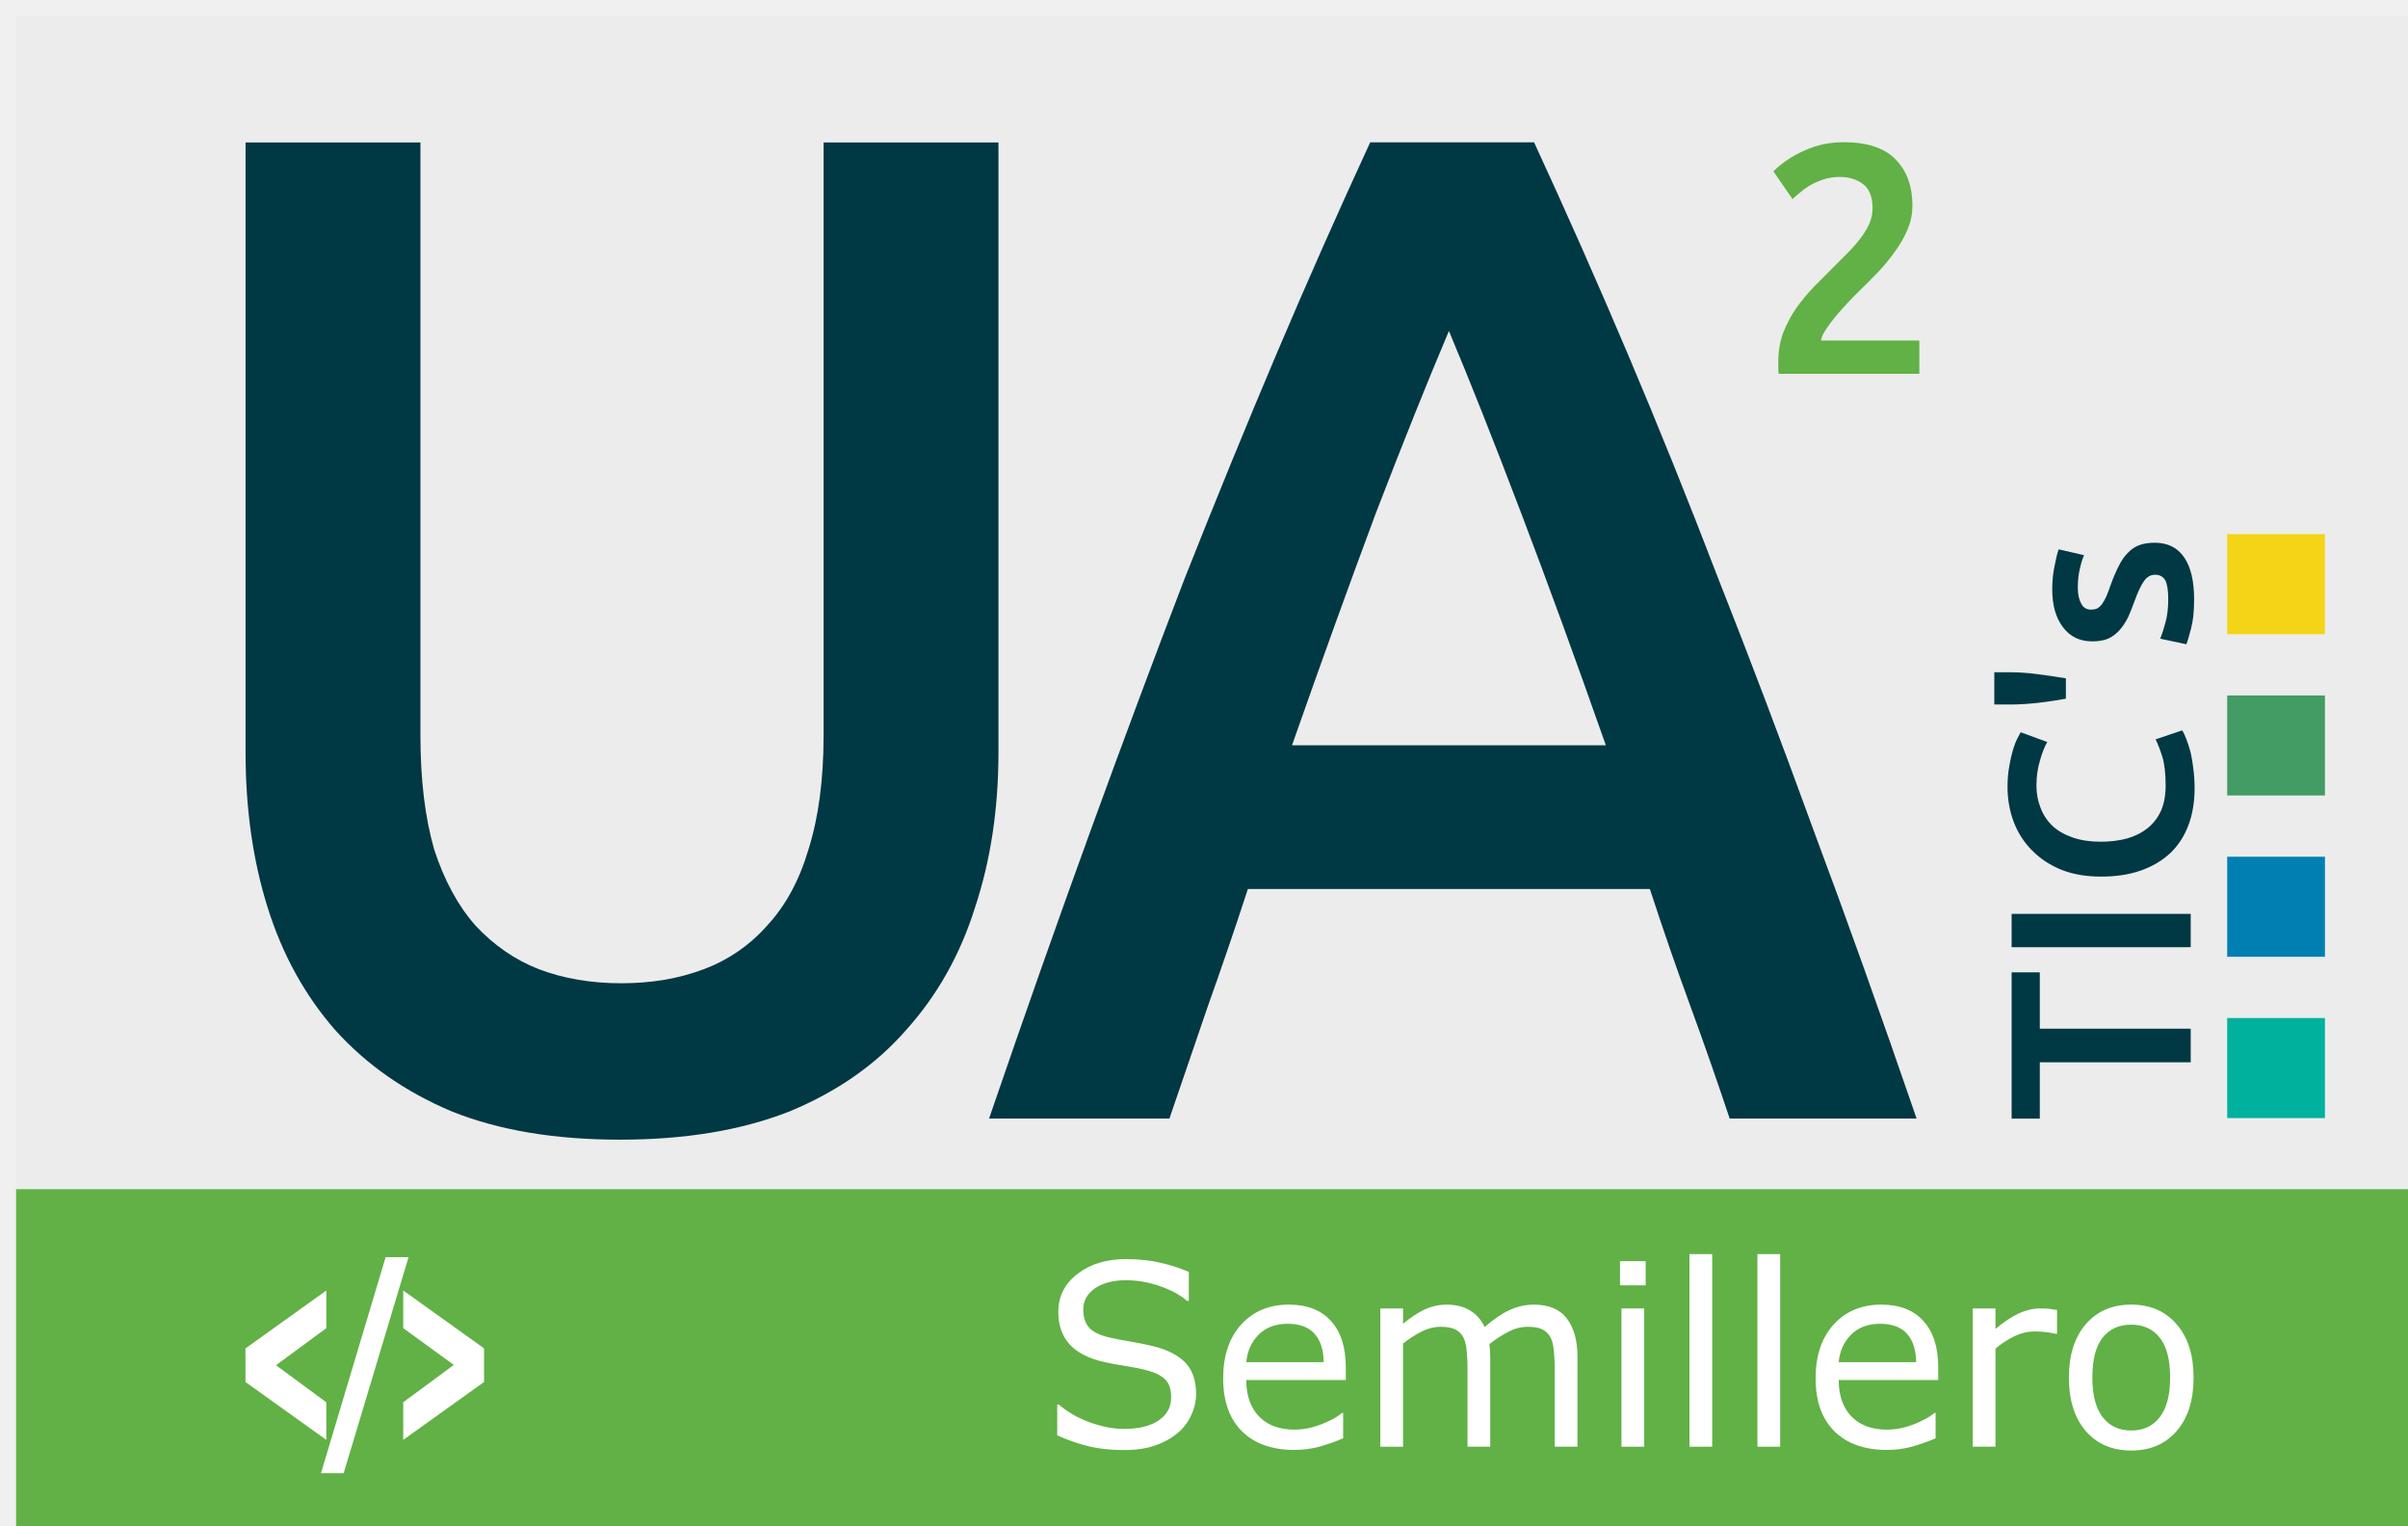
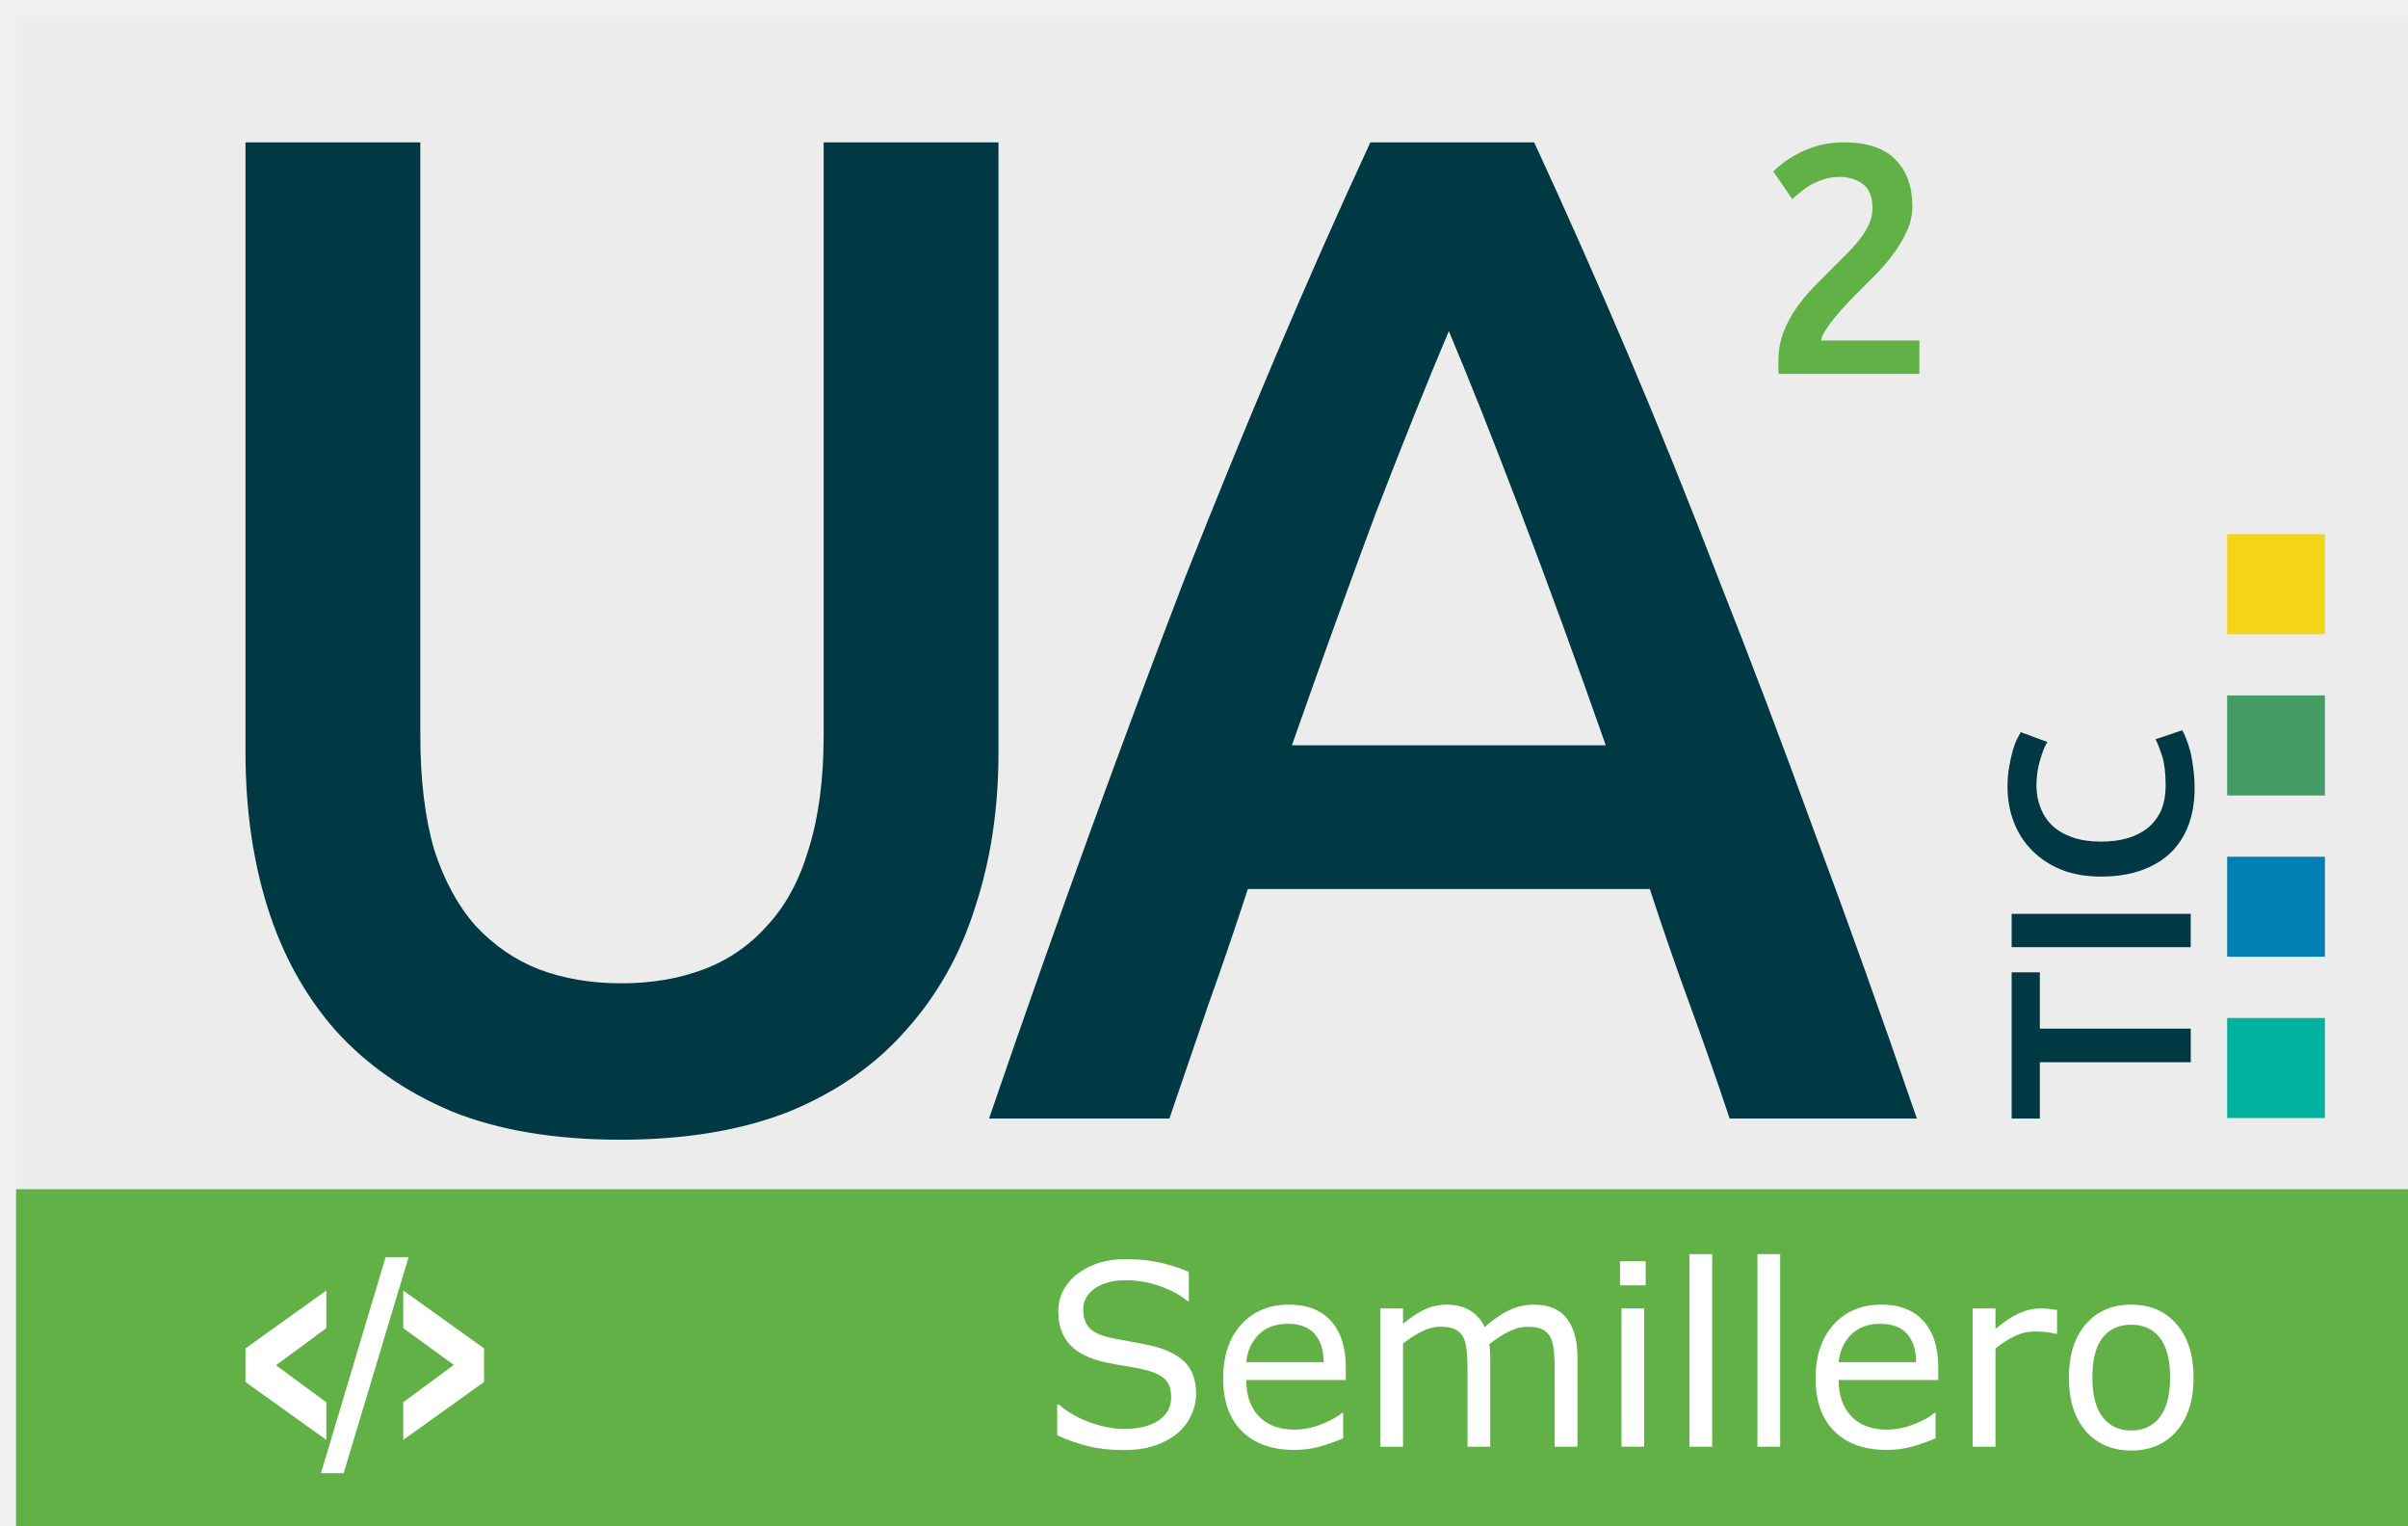
<svg xmlns="http://www.w3.org/2000/svg" width="300" height="190" viewBox="0 0 79.375 50.271" version="1.1" id="svg88951">
  <defs id="defs88948" />
  <g id="layer1">
-     <g transform="matrix(3.779762,0,0,3.866987,-26.33554,-414.8197)" id="g29378-5">
-       <g id="g29318-7">
-         <path id="rect28591-6" style="opacity:1;fill:#ececec;stroke-width:0.027;stroke-linecap:round" d="m 7.108,107.409 h 21 v 13 h -21 z" />
-         <path id="path28549-4" style="font-style:normal;font-variant:normal;font-weight:500;font-stretch:normal;font-size:22.4px;line-height:1.25;font-family:Ubuntu;-inkscape-font-specification:'Ubuntu Medium';text-align:end;letter-spacing:0px;word-spacing:0px;text-anchor:end;fill:#003844;fill-opacity:1;stroke-width:0.536" d="m 22.052,116.805 q -0.168,-0.492 -0.348,-0.972 -0.18,-0.48 -0.348,-0.984 h -3.506 q -0.168,0.504 -0.348,0.996 -0.168,0.48 -0.336,0.96 h -1.573 q 0.468,-1.333 0.888,-2.461 0.42,-1.129 0.816,-2.137 0.408,-1.008 0.804,-1.921 0.396,-0.912 0.816,-1.801 h 1.429 q 0.42,0.888 0.816,1.801 0.396,0.912 0.792,1.921 0.408,1.008 0.828,2.137 0.432,1.129 0.9,2.461 z m -2.449,-6.711 q -0.276,0.636 -0.636,1.549 -0.348,0.912 -0.732,1.981 h 2.737 q -0.384,-1.069 -0.744,-1.993 -0.36,-0.924 -0.624,-1.537 z" />
-         <path id="path28551-5" style="font-style:normal;font-variant:normal;font-weight:bold;font-stretch:normal;font-size:14.56px;line-height:1.25;font-family:Cuprum;-inkscape-font-specification:'Cuprum Bold';text-align:end;letter-spacing:0px;word-spacing:0px;baseline-shift:super;text-anchor:end;fill:#61b146;fill-opacity:1;stroke-width:0.191" d="m 23.645,109.031 q 0,0.1 -0.042,0.198 -0.042,0.095 -0.109,0.186 -0.064,0.089 -0.147,0.175 -0.083,0.084 -0.167,0.164 -0.045,0.042 -0.1,0.1 -0.056,0.059 -0.106,0.117 -0.05,0.059 -0.086,0.114 -0.036,0.053 -0.039,0.089 h 0.857 v 0.284 h -1.227 q -0.003,-0.022 -0.003,-0.053 0,-0.033 0,-0.05 0,-0.134 0.042,-0.245 0.045,-0.114 0.114,-0.211 0.07,-0.097 0.156,-0.184 0.086,-0.086 0.173,-0.17 0.067,-0.064 0.128,-0.125 0.061,-0.061 0.106,-0.12 0.047,-0.061 0.075,-0.122 0.028,-0.064 0.028,-0.131 0,-0.145 -0.083,-0.206 -0.083,-0.061 -0.203,-0.061 -0.078,0 -0.145,0.022 -0.067,0.022 -0.12,0.053 -0.05,0.031 -0.089,0.064 -0.039,0.031 -0.058,0.05 l -0.167,-0.237 q 0.117,-0.111 0.273,-0.178 0.159,-0.07 0.339,-0.07 0.309,0 0.454,0.147 0.147,0.145 0.147,0.398 z" />
-         <path id="path28545-5" style="font-style:normal;font-variant:normal;font-weight:500;font-stretch:normal;font-size:22.4px;line-height:1.25;font-family:Ubuntu;-inkscape-font-specification:'Ubuntu Medium';text-align:end;letter-spacing:0px;word-spacing:0px;text-anchor:end;fill:#003844;fill-opacity:1;stroke-width:0.536" d="m 12.374,116.985 q -0.852,0 -1.465,-0.24 -0.612,-0.252 -1.02,-0.696 -0.396,-0.444 -0.588,-1.044 -0.192,-0.6 -0.192,-1.321 v -5.198 h 1.525 v 5.054 q 0,0.564 0.12,0.972 0.132,0.396 0.36,0.648 0.24,0.252 0.552,0.372 0.324,0.12 0.72,0.12 0.396,0 0.72,-0.12 0.324,-0.12 0.552,-0.372 0.24,-0.252 0.36,-0.648 0.132,-0.408 0.132,-0.972 v -5.054 h 1.525 v 5.198 q 0,0.72 -0.204,1.321 -0.192,0.6 -0.6,1.044 -0.396,0.444 -1.02,0.696 -0.624,0.24 -1.477,0.24 z" />
-         <g id="g28578-2" transform="matrix(0,-0.1830477,0.1830477,0,1.267823,127.3711)">
-           <path d="m 64.53,126.978 v 1.342 h -2.623 v 7.19 h -1.564 v -7.19 h -2.623 v -1.342 z" style="font-style:normal;font-variant:normal;font-weight:500;font-stretch:normal;font-size:22.4px;line-height:1.25;font-family:Ubuntu;-inkscape-font-specification:'Ubuntu Medium';text-align:end;letter-spacing:0px;word-spacing:0px;text-anchor:end;fill:#003844;fill-opacity:1;stroke-width:0.55" id="path28553-0" />
-           <path d="m 65.701,126.978 h 1.551 v 8.532 h -1.551 z" style="font-style:normal;font-variant:normal;font-weight:500;font-stretch:normal;font-size:22.4px;line-height:1.25;font-family:Ubuntu;-inkscape-font-specification:'Ubuntu Medium';text-align:end;letter-spacing:0px;word-spacing:0px;text-anchor:end;fill:#003844;fill-opacity:1;stroke-width:0.55" id="path28555-8" />
-           <path d="m 73.101,135.695 q -0.96,0 -1.724,-0.295 -0.763,-0.295 -1.293,-0.862 -0.529,-0.579 -0.813,-1.404 -0.283,-0.825 -0.283,-1.896 0,-1.071 0.32,-1.896 0.332,-0.825 0.899,-1.391 0.566,-0.579 1.33,-0.874 0.763,-0.295 1.638,-0.295 0.529,0 0.96,0.086 0.431,0.074 0.751,0.172 0.32,0.099 0.529,0.209 0.209,0.111 0.295,0.16 l -0.456,1.268 q -0.295,-0.185 -0.85,-0.345 -0.542,-0.172 -1.182,-0.172 -0.554,0 -1.034,0.197 -0.48,0.185 -0.837,0.566 -0.345,0.382 -0.542,0.96 -0.197,0.579 -0.197,1.342 0,0.677 0.148,1.244 0.16,0.566 0.48,0.985 0.32,0.406 0.813,0.64 0.492,0.222 1.182,0.222 0.825,0 1.342,-0.16 0.517,-0.172 0.8,-0.32 l 0.419,1.268 q -0.148,0.099 -0.406,0.197 -0.246,0.099 -0.591,0.197 -0.345,0.086 -0.776,0.135 -0.431,0.062 -0.923,0.062 z" style="font-style:normal;font-variant:normal;font-weight:500;font-stretch:normal;font-size:22.4px;line-height:1.25;font-family:Ubuntu;-inkscape-font-specification:'Ubuntu Medium';text-align:end;letter-spacing:0px;word-spacing:0px;text-anchor:end;fill:#003844;fill-opacity:1;stroke-width:0.55" id="path28557-4" />
-           <path d="m 78.502,126.153 v 0.763 q 0,0.591 -0.086,1.28 -0.086,0.677 -0.197,1.367 h -0.948 q -0.123,-0.689 -0.197,-1.367 -0.074,-0.677 -0.074,-1.293 v -0.751 z" style="font-style:normal;font-variant:normal;font-weight:500;font-stretch:normal;font-size:22.4px;line-height:1.25;font-family:Ubuntu;-inkscape-font-specification:'Ubuntu Medium';text-align:end;letter-spacing:0px;word-spacing:0px;text-anchor:end;fill:#003844;fill-opacity:1;stroke-width:0.55" id="path28559-0" />
-           <path d="m 81.909,134.439 q 0.591,0 0.862,-0.135 0.271,-0.148 0.271,-0.492 0,-0.32 -0.295,-0.529 -0.283,-0.209 -0.948,-0.456 -0.406,-0.148 -0.751,-0.308 -0.332,-0.172 -0.579,-0.394 -0.246,-0.222 -0.394,-0.529 -0.135,-0.32 -0.135,-0.776 0,-0.886 0.653,-1.391 0.653,-0.517 1.773,-0.517 0.566,0 1.083,0.111 0.517,0.099 0.776,0.197 l -0.271,1.207 q -0.246,-0.111 -0.628,-0.197 -0.382,-0.099 -0.886,-0.099 -0.456,0 -0.739,0.16 -0.283,0.148 -0.283,0.468 0,0.16 0.049,0.283 0.062,0.123 0.197,0.234 0.135,0.099 0.357,0.209 0.222,0.099 0.542,0.209 0.529,0.197 0.899,0.394 0.369,0.185 0.603,0.431 0.246,0.234 0.357,0.542 0.111,0.308 0.111,0.739 0,0.923 -0.689,1.404 -0.677,0.468 -1.945,0.468 -0.85,0 -1.367,-0.148 -0.517,-0.135 -0.726,-0.222 l 0.259,-1.244 q 0.332,0.135 0.788,0.259 0.468,0.123 1.059,0.123 z" style="font-style:normal;font-variant:normal;font-weight:500;font-stretch:normal;font-size:22.4px;line-height:1.25;font-family:Ubuntu;-inkscape-font-specification:'Ubuntu Medium';text-align:end;letter-spacing:0px;word-spacing:0px;text-anchor:end;fill:#003844;fill-opacity:1;stroke-width:0.55" id="path28561-2" />
-         </g>
-         <path id="rect28580-5" style="opacity:1;fill:#61b146;stroke-width:0.191;stroke-linecap:round" d="m 7.108,117.407 h 21 v 3 h -21 z" />
-         <g aria-label="Semillero" transform="matrix(0.09644258,0,0,0.09644258,6.094232,101.1303)" id="flowRoot815-9" style="font-weight:bold;font-size:22.4px;line-height:1.25;font-family:Cuprum;-inkscape-font-specification:'Cuprum Bold';text-align:end;letter-spacing:0px;word-spacing:0px;text-anchor:end;fill:#ffffff">
-           <path d="m 117.211,186.88 q 0,0.952 -0.448,1.881 -0.438,0.93 -1.236,1.575 -0.875,0.7 -2.045,1.094 -1.159,0.394 -2.8,0.394 -1.761,0 -3.172,-0.328 -1.4,-0.328 -2.855,-0.973 v -2.712 h 0.153 q 1.236,1.028 2.855,1.586 1.619,0.558 3.041,0.558 2.013,0 3.128,-0.755 1.127,-0.755 1.127,-2.013 0,-1.083 -0.536,-1.597 -0.525,-0.514 -1.608,-0.798 -0.82,-0.219 -1.783,-0.361 -0.952,-0.142 -2.023,-0.361 -2.166,-0.459 -3.216,-1.564 -1.039,-1.116 -1.039,-2.898 0,-2.045 1.728,-3.347 1.728,-1.312 4.386,-1.312 1.717,0 3.15,0.328 1.433,0.328 2.538,0.809 v 2.559 h -0.153 q -0.93,-0.787 -2.45,-1.302 -1.509,-0.525 -3.095,-0.525 -1.739,0 -2.8,0.722 -1.05,0.722 -1.05,1.859 0,1.017 0.525,1.597 0.525,0.58 1.848,0.886 0.7,0.153 1.991,0.372 1.291,0.219 2.188,0.448 1.816,0.481 2.734,1.455 0.919,0.973 0.919,2.723 z" style="font-weight:500;font-family:Ubuntu;-inkscape-font-specification:'Ubuntu Medium'" id="path89298" />
-           <path d="m 130.752,185.633 h -9.002 q 0,1.127 0.339,1.969 0.339,0.831 0.93,1.367 0.569,0.525 1.345,0.787 0.787,0.263 1.728,0.263 1.247,0 2.505,-0.492 1.269,-0.503 1.805,-0.984 h 0.109 v 2.242 q -1.039,0.438 -2.122,0.733 -1.083,0.295 -2.275,0.295 -3.041,0 -4.747,-1.641 -1.706,-1.652 -1.706,-4.681 0,-2.997 1.63,-4.758 1.641,-1.761 4.309,-1.761 2.472,0 3.806,1.444 1.345,1.444 1.345,4.102 z m -2.002,-1.575 q -0.011,-1.619 -0.82,-2.505 -0.798,-0.886 -2.439,-0.886 -1.652,0 -2.636,0.973 -0.973,0.973 -1.105,2.417 z" style="font-weight:500;font-family:Ubuntu;-inkscape-font-specification:'Ubuntu Medium'" id="path89300" />
-           <path d="m 151.697,191.528 h -2.056 v -6.956 q 0,-0.787 -0.077,-1.52 -0.066,-0.733 -0.295,-1.17 -0.252,-0.47 -0.722,-0.711 -0.47,-0.241 -1.356,-0.241 -0.864,0 -1.728,0.438 -0.864,0.427 -1.728,1.094 0.033,0.252 0.055,0.591 0.022,0.328 0.022,0.656 v 7.82 h -2.056 v -6.956 q 0,-0.809 -0.077,-1.531 -0.066,-0.733 -0.295,-1.17 -0.252,-0.47 -0.722,-0.7 -0.47,-0.241 -1.356,-0.241 -0.842,0 -1.695,0.416 -0.842,0.416 -1.684,1.061 v 9.122 h -2.056 v -12.217 h 2.056 v 1.356 q 0.963,-0.798 1.914,-1.247 0.963,-0.448 2.045,-0.448 1.247,0 2.111,0.525 0.875,0.525 1.302,1.455 1.247,-1.05 2.275,-1.509 1.028,-0.47 2.198,-0.47 2.013,0 2.964,1.225 0.963,1.214 0.963,3.402 z" style="font-weight:500;font-family:Ubuntu;-inkscape-font-specification:'Ubuntu Medium'" id="path89302" />
-           <path d="m 157.866,177.266 h -2.319 v -2.133 h 2.319 z m -0.131,14.262 h -2.056 v -12.217 h 2.056 z" style="font-weight:500;font-family:Ubuntu;-inkscape-font-specification:'Ubuntu Medium'" id="path89304" />
-           <path d="m 163.882,191.528 h -2.056 v -17.019 h 2.056 z" style="font-weight:500;font-family:Ubuntu;-inkscape-font-specification:'Ubuntu Medium'" id="path89306" />
-           <path d="m 170.029,191.528 h -2.056 v -17.019 h 2.056 z" style="font-weight:500;font-family:Ubuntu;-inkscape-font-specification:'Ubuntu Medium'" id="path89308" />
-           <path d="m 184.324,185.633 h -9.002 q 0,1.127 0.339,1.969 0.339,0.831 0.93,1.367 0.569,0.525 1.345,0.787 0.787,0.263 1.728,0.263 1.247,0 2.505,-0.492 1.269,-0.503 1.805,-0.984 h 0.109 v 2.242 q -1.039,0.438 -2.122,0.733 -1.083,0.295 -2.275,0.295 -3.041,0 -4.747,-1.641 -1.706,-1.652 -1.706,-4.681 0,-2.997 1.63,-4.758 1.641,-1.761 4.309,-1.761 2.472,0 3.806,1.444 1.345,1.444 1.345,4.102 z m -2.002,-1.575 q -0.011,-1.619 -0.82,-2.505 -0.798,-0.886 -2.439,-0.886 -1.652,0 -2.636,0.973 -0.973,0.973 -1.105,2.417 z" style="font-weight:500;font-family:Ubuntu;-inkscape-font-specification:'Ubuntu Medium'" id="path89310" />
-           <path d="m 195.064,181.553 h -0.109 q -0.459,-0.109 -0.897,-0.153 -0.427,-0.055 -1.017,-0.055 -0.952,0 -1.837,0.427 -0.886,0.416 -1.706,1.083 v 8.673 h -2.056 v -12.217 h 2.056 v 1.805 q 1.225,-0.984 2.155,-1.389 0.941,-0.416 1.914,-0.416 0.536,0 0.777,0.033 0.241,0.022 0.722,0.098 z" style="font-weight:500;font-family:Ubuntu;-inkscape-font-specification:'Ubuntu Medium'" id="path89312" />
-           <path d="m 207.413,185.425 q 0,2.986 -1.531,4.714 -1.531,1.728 -4.102,1.728 -2.592,0 -4.123,-1.728 -1.52,-1.728 -1.52,-4.714 0,-2.986 1.52,-4.714 1.531,-1.739 4.123,-1.739 2.57,0 4.102,1.739 1.531,1.728 1.531,4.714 z m -2.122,0 q 0,-2.373 -0.93,-3.522 -0.93,-1.159 -2.581,-1.159 -1.673,0 -2.603,1.159 -0.919,1.148 -0.919,3.522 0,2.297 0.93,3.489 0.93,1.181 2.592,1.181 1.641,0 2.57,-1.17 0.941,-1.181 0.941,-3.5 z" style="font-weight:500;font-family:Ubuntu;-inkscape-font-specification:'Ubuntu Medium'" id="path89314" />
-         </g>
-         <g id="g29279-4" transform="matrix(0.2501329,0,0,0.2501329,6.886621,86.96558)" style="fill:#ffffff">
-           <g aria-label="&gt;" id="text6008-4-3" style="font-weight:bold;font-size:27.267px;line-height:1.25;-inkscape-font-specification:'sans-serif Bold';letter-spacing:0px;word-spacing:0px;stroke-width:0.142">
-             <path d="m 14.382,130.243 v -1.282 l 1.763,-1.272 -1.763,-1.254 v -1.282 l 2.818,1.972 v 1.145 z" style="font-size:9.089px;font-family:Oswald;-inkscape-font-specification:'Oswald Bold'" id="path89317" />
-           </g>
-           <g aria-label="&lt;" id="text6012-7-0" style="font-weight:bold;font-size:27.267px;line-height:1.25;-inkscape-font-specification:'sans-serif Bold';letter-spacing:0px;word-spacing:0px;stroke-width:0.142">
-             <path d="m 11.7,130.243 -2.818,-1.972 v -1.145 l 2.818,-1.972 v 1.282 l -1.754,1.263 1.754,1.263 z" style="font-size:9.089px;font-family:Oswald;-inkscape-font-specification:'Oswald Bold'" id="path89320" />
-           </g>
-           <g aria-label="/" id="text6016-2-4" style="font-weight:bold;font-size:27.267px;line-height:1.25;-inkscape-font-specification:'sans-serif Bold';letter-spacing:0px;word-spacing:0px;stroke-width:0.142">
-             <path d="m 11.514,131.379 2.254,-7.362 h 0.8 l -2.263,7.362 z" style="font-size:9.089px;font-family:Oswald;-inkscape-font-specification:'Oswald Bold'" id="path89323" />
-           </g>
-         </g>
+     <path id="rect28591-6" style="fill:#ececec;stroke-width:0.105;stroke-linecap:round" d="M 0.529,0.529 H 79.904 V 50.8 H 0.529 Z" />
+     <path id="path28549-4" style="font-style:normal;font-variant:normal;font-weight:500;font-stretch:normal;font-size:22.4px;line-height:1.25;font-family:Ubuntu;-inkscape-font-specification:'Ubuntu Medium';text-align:end;letter-spacing:0px;word-spacing:0px;text-anchor:end;fill:#003844;fill-opacity:1;stroke-width:2.049" d="M 57.015,36.865 Q 56.38,34.961 55.699,33.104 55.018,31.247 54.383,29.298 H 41.133 q -0.635,1.95 -1.316,3.853 -0.635,1.857 -1.271,3.714 h -5.945 q 1.77,-5.153 3.358,-9.517 1.588,-4.364 3.086,-8.264 1.543,-3.9 3.04,-7.428 1.497,-3.528 3.086,-6.964 h 5.4 q 1.588,3.436 3.086,6.964 1.497,3.528 2.995,7.428 1.543,3.9 3.131,8.264 1.634,4.364 3.403,9.517 z M 47.758,10.913 q -1.044,2.461 -2.405,5.989 -1.316,3.528 -2.768,7.66 h 10.346 q -1.452,-4.132 -2.813,-7.707 -1.361,-3.575 -2.36,-5.942 z" />
+     <path id="path28551-5" style="font-style:normal;font-variant:normal;font-weight:bold;font-stretch:normal;font-size:14.56px;line-height:1.25;font-family:Cuprum;-inkscape-font-specification:'Cuprum Bold';text-align:end;letter-spacing:0px;word-spacing:0px;baseline-shift:super;text-anchor:end;fill:#61b146;fill-opacity:1;stroke-width:0.731" d="m 63.038,6.801 q 0,0.387 -0.158,0.764 -0.158,0.366 -0.41,0.721 -0.242,0.344 -0.557,0.678 -0.316,0.323 -0.631,0.635 -0.168,0.161 -0.379,0.387 -0.21,0.226 -0.4,0.452 -0.189,0.226 -0.326,0.441 -0.137,0.205 -0.147,0.344 h 3.239 v 1.098 H 58.631 q -0.011,-0.086 -0.011,-0.205 0,-0.129 0,-0.194 0,-0.517 0.158,-0.947 0.168,-0.441 0.431,-0.818 0.263,-0.377 0.589,-0.71 0.326,-0.334 0.652,-0.656 0.252,-0.247 0.484,-0.484 0.231,-0.237 0.4,-0.463 0.179,-0.237 0.284,-0.474 0.105,-0.247 0.105,-0.506 0,-0.56 -0.316,-0.796 -0.316,-0.237 -0.768,-0.237 -0.295,0 -0.547,0.086 -0.252,0.086 -0.452,0.205 -0.189,0.118 -0.337,0.247 -0.147,0.118 -0.221,0.194 L 58.452,5.649 q 0.442,-0.43 1.031,-0.689 0.6,-0.269 1.283,-0.269 1.167,0 1.714,0.57 0.557,0.56 0.557,1.539 z" />
+     <path id="path28545-5" style="font-style:normal;font-variant:normal;font-weight:500;font-stretch:normal;font-size:22.4px;line-height:1.25;font-family:Ubuntu;-inkscape-font-specification:'Ubuntu Medium';text-align:end;letter-spacing:0px;word-spacing:0px;text-anchor:end;fill:#003844;fill-opacity:1;stroke-width:2.049" d="m 20.435,37.561 q -3.222,0 -5.536,-0.929 -2.314,-0.975 -3.857,-2.693 -1.497,-1.718 -2.224,-4.039 -0.726,-2.321 -0.726,-5.107 V 4.692 H 13.855 V 24.237 q 0,2.182 0.454,3.76 0.499,1.532 1.361,2.507 0.908,0.975 2.087,1.439 1.225,0.464 2.723,0.464 1.497,0 2.723,-0.464 1.225,-0.464 2.087,-1.439 0.908,-0.975 1.361,-2.507 0.499,-1.578 0.499,-3.76 V 4.692 h 5.763 V 24.794 q 0,2.786 -0.771,5.107 -0.726,2.321 -2.269,4.039 -1.497,1.718 -3.857,2.693 -2.36,0.929 -5.582,0.929 z" />
+     <path d="m 66.31,32.045 h 0.929 v 1.856 h 4.975 v 1.107 h -4.975 v 1.856 h -0.929 z" style="font-style:normal;font-variant:normal;font-weight:500;font-stretch:normal;font-size:22.4px;line-height:1.25;font-family:Ubuntu;-inkscape-font-specification:'Ubuntu Medium';text-align:end;letter-spacing:0px;word-spacing:0px;text-anchor:end;fill:#003844;fill-opacity:1;stroke-width:0.385" id="path28553-0" />
+     <path d="M 66.31,31.216 V 30.118 h 5.903 v 1.098 z" style="font-style:normal;font-variant:normal;font-weight:500;font-stretch:normal;font-size:22.4px;line-height:1.25;font-family:Ubuntu;-inkscape-font-specification:'Ubuntu Medium';text-align:end;letter-spacing:0px;word-spacing:0px;text-anchor:end;fill:#003844;fill-opacity:1;stroke-width:0.385" id="path28555-8" />
+     <path d="m 72.341,25.979 q 0,0.68 -0.204,1.22 -0.204,0.54 -0.596,0.915 -0.4,0.375 -0.971,0.575 -0.571,0.2 -1.312,0.2 -0.741,0 -1.312,-0.227 -0.571,-0.235 -0.963,-0.636 -0.4,-0.401 -0.605,-0.941 -0.204,-0.54 -0.204,-1.159 0,-0.375 0.06,-0.68 0.051,-0.305 0.119,-0.532 0.068,-0.227 0.145,-0.375 0.077,-0.148 0.111,-0.209 l 0.877,0.322 q -0.128,0.209 -0.239,0.601 -0.119,0.383 -0.119,0.837 0,0.392 0.136,0.732 0.128,0.34 0.392,0.593 0.264,0.244 0.664,0.383 0.4,0.139 0.929,0.139 0.469,0 0.86,-0.105 0.392,-0.113 0.681,-0.34 0.281,-0.227 0.443,-0.575 0.153,-0.349 0.153,-0.837 0,-0.584 -0.111,-0.95 -0.119,-0.366 -0.221,-0.566 l 0.877,-0.296 q 0.068,0.105 0.136,0.288 0.068,0.174 0.136,0.418 0.06,0.244 0.094,0.549 0.043,0.305 0.043,0.654 z" style="font-style:normal;font-variant:normal;font-weight:500;font-stretch:normal;font-size:22.4px;line-height:1.25;font-family:Ubuntu;-inkscape-font-specification:'Ubuntu Medium';text-align:end;letter-spacing:0px;word-spacing:0px;text-anchor:end;fill:#003844;fill-opacity:1;stroke-width:0.385" id="path28557-4" />
+     <path id="rect28580-5" style="fill:#61b146;stroke-width:0.73;stroke-linecap:round" d="M 0.529,39.192 H 79.904 V 50.793 H 0.529 Z" />
+     <g aria-label="Semillero" transform="matrix(0.36453,0,0,0.3729422,-3.30079,-23.75001)" id="flowRoot815-9" style="font-weight:bold;font-size:22.4px;line-height:1.25;font-family:Cuprum;-inkscape-font-specification:'Cuprum Bold';text-align:end;letter-spacing:0px;word-spacing:0px;text-anchor:end;fill:#ffffff">
+       <path d="m 117.211,186.88 q 0,0.952 -0.448,1.881 -0.438,0.93 -1.236,1.575 -0.875,0.7 -2.045,1.094 -1.159,0.394 -2.8,0.394 -1.761,0 -3.172,-0.328 -1.4,-0.328 -2.855,-0.973 v -2.712 h 0.153 q 1.236,1.028 2.855,1.586 1.619,0.558 3.041,0.558 2.013,0 3.128,-0.755 1.127,-0.755 1.127,-2.013 0,-1.083 -0.536,-1.597 -0.525,-0.514 -1.608,-0.798 -0.82,-0.219 -1.783,-0.361 -0.952,-0.142 -2.023,-0.361 -2.166,-0.459 -3.216,-1.564 -1.039,-1.116 -1.039,-2.898 0,-2.045 1.728,-3.347 1.728,-1.312 4.386,-1.312 1.717,0 3.15,0.328 1.433,0.328 2.538,0.809 v 2.559 h -0.153 q -0.93,-0.787 -2.45,-1.302 -1.509,-0.525 -3.095,-0.525 -1.739,0 -2.8,0.722 -1.05,0.722 -1.05,1.859 0,1.017 0.525,1.597 0.525,0.58 1.848,0.886 0.7,0.153 1.991,0.372 1.291,0.219 2.188,0.448 1.816,0.481 2.734,1.455 0.919,0.973 0.919,2.723 z" style="font-weight:500;font-family:Ubuntu;-inkscape-font-specification:'Ubuntu Medium'" id="path89298" />
+       <path d="m 130.752,185.633 h -9.002 q 0,1.127 0.339,1.969 0.339,0.831 0.93,1.367 0.569,0.525 1.345,0.787 0.787,0.263 1.728,0.263 1.247,0 2.505,-0.492 1.269,-0.503 1.805,-0.984 h 0.109 v 2.242 q -1.039,0.438 -2.122,0.733 -1.083,0.295 -2.275,0.295 -3.041,0 -4.747,-1.641 -1.706,-1.652 -1.706,-4.681 0,-2.997 1.63,-4.758 1.641,-1.761 4.309,-1.761 2.472,0 3.806,1.444 1.345,1.444 1.345,4.102 z m -2.002,-1.575 q -0.011,-1.619 -0.82,-2.505 -0.798,-0.886 -2.439,-0.886 -1.652,0 -2.636,0.973 -0.973,0.973 -1.105,2.417 z" style="font-weight:500;font-family:Ubuntu;-inkscape-font-specification:'Ubuntu Medium'" id="path89300" />
+       <path d="m 151.697,191.528 h -2.056 v -6.956 q 0,-0.787 -0.077,-1.52 -0.066,-0.733 -0.295,-1.17 -0.252,-0.47 -0.722,-0.711 -0.47,-0.241 -1.356,-0.241 -0.864,0 -1.728,0.438 -0.864,0.427 -1.728,1.094 0.033,0.252 0.055,0.591 0.022,0.328 0.022,0.656 v 7.82 h -2.056 v -6.956 q 0,-0.809 -0.077,-1.531 -0.066,-0.733 -0.295,-1.17 -0.252,-0.47 -0.722,-0.7 -0.47,-0.241 -1.356,-0.241 -0.842,0 -1.695,0.416 -0.842,0.416 -1.684,1.061 v 9.122 h -2.056 v -12.217 h 2.056 v 1.356 q 0.963,-0.798 1.914,-1.247 0.963,-0.448 2.045,-0.448 1.247,0 2.111,0.525 0.875,0.525 1.302,1.455 1.247,-1.05 2.275,-1.509 1.028,-0.47 2.198,-0.47 2.013,0 2.964,1.225 0.963,1.214 0.963,3.402 z" style="font-weight:500;font-family:Ubuntu;-inkscape-font-specification:'Ubuntu Medium'" id="path89302" />
+       <path d="m 157.866,177.266 h -2.319 v -2.133 h 2.319 z m -0.131,14.262 h -2.056 v -12.217 h 2.056 z" style="font-weight:500;font-family:Ubuntu;-inkscape-font-specification:'Ubuntu Medium'" id="path89304" />
+       <path d="m 163.882,191.528 h -2.056 v -17.019 h 2.056 z" style="font-weight:500;font-family:Ubuntu;-inkscape-font-specification:'Ubuntu Medium'" id="path89306" />
+       <path d="m 170.029,191.528 h -2.056 v -17.019 h 2.056 z" style="font-weight:500;font-family:Ubuntu;-inkscape-font-specification:'Ubuntu Medium'" id="path89308" />
+       <path d="m 184.324,185.633 h -9.002 q 0,1.127 0.339,1.969 0.339,0.831 0.93,1.367 0.569,0.525 1.345,0.787 0.787,0.263 1.728,0.263 1.247,0 2.505,-0.492 1.269,-0.503 1.805,-0.984 h 0.109 v 2.242 q -1.039,0.438 -2.122,0.733 -1.083,0.295 -2.275,0.295 -3.041,0 -4.747,-1.641 -1.706,-1.652 -1.706,-4.681 0,-2.997 1.63,-4.758 1.641,-1.761 4.309,-1.761 2.472,0 3.806,1.444 1.345,1.444 1.345,4.102 z m -2.002,-1.575 q -0.011,-1.619 -0.82,-2.505 -0.798,-0.886 -2.439,-0.886 -1.652,0 -2.636,0.973 -0.973,0.973 -1.105,2.417 z" style="font-weight:500;font-family:Ubuntu;-inkscape-font-specification:'Ubuntu Medium'" id="path89310" />
+       <path d="m 195.064,181.553 h -0.109 q -0.459,-0.109 -0.897,-0.153 -0.427,-0.055 -1.017,-0.055 -0.952,0 -1.837,0.427 -0.886,0.416 -1.706,1.083 v 8.673 h -2.056 V 179.311 h 2.056 v 1.805 q 1.225,-0.984 2.155,-1.389 0.941,-0.416 1.914,-0.416 0.536,0 0.777,0.033 0.241,0.022 0.722,0.098 z" style="font-weight:500;font-family:Ubuntu;-inkscape-font-specification:'Ubuntu Medium'" id="path89312" />
+       <path d="m 207.413,185.425 q 0,2.986 -1.531,4.714 -1.531,1.728 -4.102,1.728 -2.592,0 -4.123,-1.728 -1.52,-1.728 -1.52,-4.714 0,-2.986 1.52,-4.714 1.531,-1.739 4.123,-1.739 2.57,0 4.102,1.739 1.531,1.728 1.531,4.714 z m -2.122,0 q 0,-2.373 -0.93,-3.522 -0.93,-1.159 -2.581,-1.159 -1.673,0 -2.603,1.159 -0.919,1.148 -0.919,3.522 0,2.297 0.93,3.489 0.93,1.181 2.592,1.181 1.641,0 2.57,-1.17 0.941,-1.181 0.941,-3.5 z" style="font-weight:500;font-family:Ubuntu;-inkscape-font-specification:'Ubuntu Medium'" id="path89314" />
+     </g>
+     <g id="g29279-4" transform="matrix(0.9454426,0,0,0.9672605,-0.3057487,-78.52489)" style="fill:#ffffff">
+       <g aria-label="&gt;" id="text6008-4-3" style="font-weight:bold;font-size:27.267px;line-height:1.25;-inkscape-font-specification:'sans-serif Bold';letter-spacing:0px;word-spacing:0px;stroke-width:0.142">
+         <path d="m 14.382,130.243 v -1.282 l 1.763,-1.272 -1.763,-1.254 v -1.282 l 2.818,1.972 v 1.145 z" style="font-size:9.089px;font-family:Oswald;-inkscape-font-specification:'Oswald Bold'" id="path89317" />
      </g>
-       <g transform="matrix(0.805807,0,0,0.805807,-3.793217,7.70679)" id="g29348-8">
-         <path id="rect6018-5-5-0" style="opacity:1;fill:#f3d417;stroke-width:0.462;stroke-linecap:round" d="m 37.458,129.209 h 1.058 v 1.058 h -1.058 z" />
-         <path id="rect6020-0-9-4" style="opacity:1;fill:#429c63;stroke-width:0.462;stroke-linecap:round" d="m 37.458,130.915 h 1.058 v 1.058 h -1.058 z" />
-         <path id="rect6022-2-1-5" style="opacity:1;fill:#007fb2;stroke-width:0.462;stroke-linecap:round" d="m 37.458,132.621 h 1.058 v 1.058 h -1.058 z" />
-         <path id="rect6024-2-9-5" style="opacity:1;fill:#00b29e;stroke-width:0.462;stroke-linecap:round" d="m 37.458,134.327 h 1.058 v 1.058 h -1.058 z" />
+       <g aria-label="&lt;" id="text6012-7-0" style="font-weight:bold;font-size:27.267px;line-height:1.25;-inkscape-font-specification:'sans-serif Bold';letter-spacing:0px;word-spacing:0px;stroke-width:0.142">
+         <path d="m 11.7,130.243 -2.818,-1.972 v -1.145 l 2.818,-1.972 v 1.282 l -1.754,1.263 1.754,1.263 z" style="font-size:9.089px;font-family:Oswald;-inkscape-font-specification:'Oswald Bold'" id="path89320" />
+       </g>
+       <g aria-label="/" id="text6016-2-4" style="font-weight:bold;font-size:27.267px;line-height:1.25;-inkscape-font-specification:'sans-serif Bold';letter-spacing:0px;word-spacing:0px;stroke-width:0.142">
+         <path d="m 11.514,131.379 2.254,-7.362 h 0.8 l -2.263,7.362 z" style="font-size:9.089px;font-family:Oswald;-inkscape-font-specification:'Oswald Bold'" id="path89323" />
      </g>
    </g>
+     <path id="rect6018-5-5-0" style="fill:#f3d417;stroke-width:1.424;stroke-linecap:round" d="m 73.414,17.605 h 3.222 v 3.296 h -3.222 z" />
+     <path id="rect6020-0-9-4" style="fill:#429c63;stroke-width:1.424;stroke-linecap:round" d="m 73.414,22.92 h 3.222 v 3.296 h -3.222 z" />
+     <path id="rect6022-2-1-5" style="fill:#007fb2;stroke-width:1.424;stroke-linecap:round" d="m 73.414,28.235 h 3.222 v 3.296 h -3.222 z" />
+     <path id="rect6024-2-9-5" style="fill:#00b29e;stroke-width:1.424;stroke-linecap:round" d="m 73.414,33.55 h 3.222 v 3.296 h -3.222 z" />
  </g>
</svg>
